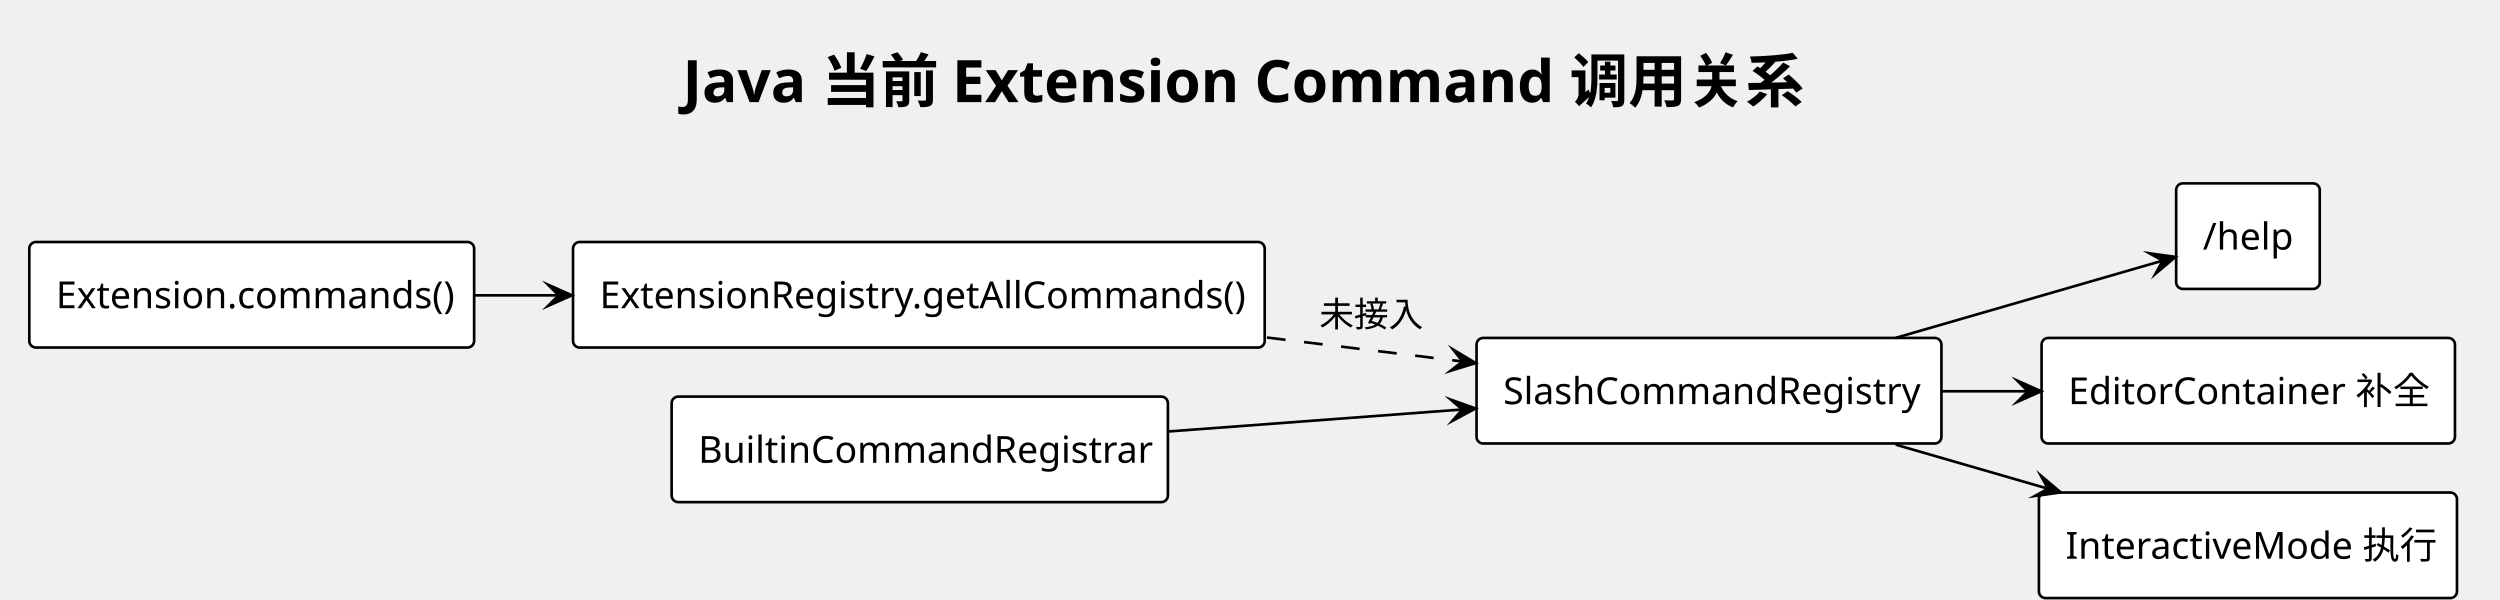
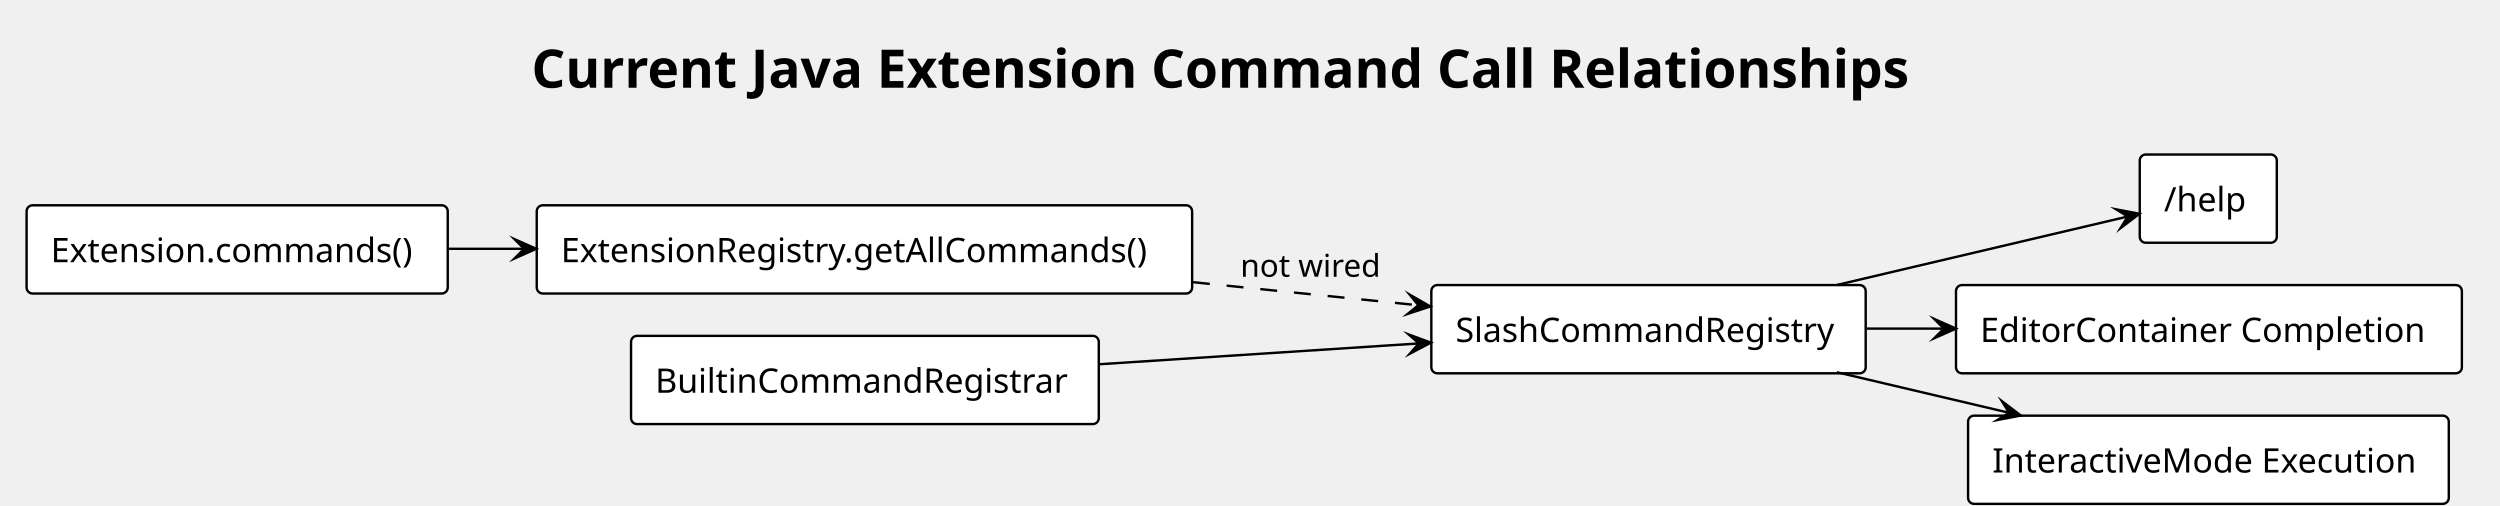
- <svg xmlns="http://www.w3.org/2000/svg" contentStyleType="text/css" data-diagram-type="DESCRIPTION" height="225px" preserveAspectRatio="none" style="width:938px;height:225px;" version="1.1" viewBox="0 0 938 225" width="938px" zoomAndPan="magnify">
+ <svg xmlns="http://www.w3.org/2000/svg" contentStyleType="text/css" data-diagram-type="DESCRIPTION" height="209px" preserveAspectRatio="none" style="width:1034px;height:209px;" version="1.1" viewBox="0 0 1034 209" width="1034px" zoomAndPan="magnify">
  <defs />
  <g>
    <g class="title" data-source-line="64">
-       <text fill="#000000" font-family="'PingFang SC'" font-size="22" font-weight="700" lengthAdjust="spacing" textLength="423.771" x="256.114" y="38.32">Java 当前 Extension Command 调用关系</text>
+       <text fill="#000000" font-family="'sans-serif'" font-size="22" font-weight="700" lengthAdjust="spacing" textLength="592.367" x="219.816" y="36.27">Current Java Extension Command Call Relationships</text>
    </g>
    <g class="entity" data-qualified-name="extension" data-source-line="67" id="ent0001">
-       <rect fill="#FFFFFF" height="39.6" rx="2.5" ry="2.5" style="stroke:#000000;stroke-width:1;" width="166.894" x="11" y="90.8" />
-       <text fill="#000000" font-family="'PingFang SC'" font-size="14" lengthAdjust="spacing" textLength="146.894" x="21" y="115.64">Extension.commands()</text>
+       <rect fill="#FFFFFF" height="36.488" rx="2.5" ry="2.5" style="stroke:#000000;stroke-width:1;" width="174.185" x="11" y="84.91" />
+       <text fill="#000000" font-family="'sans-serif'" font-size="14" lengthAdjust="spacing" textLength="154.185" x="21" y="108.445">Extension.commands()</text>
    </g>
    <g class="entity" data-qualified-name="extensionRegistry" data-source-line="68" id="ent0002">
-       <rect fill="#FFFFFF" height="39.6" rx="2.5" ry="2.5" style="stroke:#000000;stroke-width:1;" width="259.519" x="215" y="90.8" />
-       <text fill="#000000" font-family="'PingFang SC'" font-size="14" lengthAdjust="spacing" textLength="239.519" x="225" y="115.64">ExtensionRegistry.getAllCommands()</text>
+       <rect fill="#FFFFFF" height="36.488" rx="2.5" ry="2.5" style="stroke:#000000;stroke-width:1;" width="271.063" x="222" y="84.91" />
+       <text fill="#000000" font-family="'sans-serif'" font-size="14" lengthAdjust="spacing" textLength="251.064" x="232" y="108.445">ExtensionRegistry.getAllCommands()</text>
    </g>
    <g class="entity" data-qualified-name="slashRegistry" data-source-line="69" id="ent0003">
-       <rect fill="#FFFFFF" height="39.6" rx="2.5" ry="2.5" style="stroke:#000000;stroke-width:1;" width="174.426" x="554" y="126.8" />
-       <text fill="#000000" font-family="'PingFang SC'" font-size="14" lengthAdjust="spacing" textLength="154.426" x="564" y="151.64">SlashCommandRegistry</text>
+       <rect fill="#FFFFFF" height="36.488" rx="2.5" ry="2.5" style="stroke:#000000;stroke-width:1;" width="179.647" x="592" y="117.91" />
+       <text fill="#000000" font-family="'sans-serif'" font-size="14" lengthAdjust="spacing" textLength="159.647" x="602" y="141.445">SlashCommandRegistry</text>
    </g>
    <g class="entity" data-qualified-name="builtin" data-source-line="70" id="ent0004">
-       <rect fill="#FFFFFF" height="39.6" rx="2.5" ry="2.5" style="stroke:#000000;stroke-width:1;" width="186.2" x="252" y="148.8" />
-       <text fill="#000000" font-family="'PingFang SC'" font-size="14" lengthAdjust="spacing" textLength="166.2" x="262" y="173.64">BuiltinCommandRegistrar</text>
+       <rect fill="#FFFFFF" height="36.488" rx="2.5" ry="2.5" style="stroke:#000000;stroke-width:1;" width="193.455" x="261" y="138.91" />
+       <text fill="#000000" font-family="'sans-serif'" font-size="14" lengthAdjust="spacing" textLength="173.455" x="271" y="162.445">BuiltinCommandRegistrar</text>
    </g>
    <g class="entity" data-qualified-name="help" data-source-line="71" id="ent0005">
-       <rect fill="#FFFFFF" height="39.6" rx="2.5" ry="2.5" style="stroke:#000000;stroke-width:1;" width="53.869" x="816.5" y="68.8" />
-       <text fill="#000000" font-family="'PingFang SC'" font-size="14" lengthAdjust="spacing" textLength="33.869" x="826.5" y="93.64">/help</text>
+       <rect fill="#FFFFFF" height="36.488" rx="2.5" ry="2.5" style="stroke:#000000;stroke-width:1;" width="56.688" x="885" y="63.91" />
+       <text fill="#000000" font-family="'sans-serif'" font-size="14" lengthAdjust="spacing" textLength="36.688" x="895" y="87.445">/help</text>
    </g>
    <g class="entity" data-qualified-name="autocomplete" data-source-line="72" id="ent0006">
-       <rect fill="#FFFFFF" height="39.6" rx="2.5" ry="2.5" style="stroke:#000000;stroke-width:1;" width="155.1" x="766" y="126.8" />
-       <text fill="#000000" font-family="'PingFang SC'" font-size="14" lengthAdjust="spacing" textLength="135.1" x="776" y="151.64">EditorContainer 补全</text>
+       <rect fill="#FFFFFF" height="36.488" rx="2.5" ry="2.5" style="stroke:#000000;stroke-width:1;" width="209.232" x="809" y="117.91" />
+       <text fill="#000000" font-family="'sans-serif'" font-size="14" lengthAdjust="spacing" textLength="189.232" x="819" y="141.445">EditorContainer Completion</text>
    </g>
    <g class="entity" data-qualified-name="interactive" data-source-line="73" id="ent0007">
-       <rect fill="#FFFFFF" height="39.6" rx="2.5" ry="2.5" style="stroke:#000000;stroke-width:1;" width="156.857" x="765" y="184.8" />
-       <text fill="#000000" font-family="'PingFang SC'" font-size="14" lengthAdjust="spacing" textLength="136.857" x="775" y="209.64">InteractiveMode 执行</text>
+       <rect fill="#FFFFFF" height="36.488" rx="2.5" ry="2.5" style="stroke:#000000;stroke-width:1;" width="198.821" x="814" y="171.91" />
+       <text fill="#000000" font-family="'sans-serif'" font-size="14" lengthAdjust="spacing" textLength="178.821" x="824" y="195.445">InteractiveMode Execution</text>
    </g>
    <g class="link" data-entity-1="ent0001" data-entity-2="ent0002" data-link-type="dependency" id="lnk8">
-       <polygon fill="#000000" points="214.584,110.8,205.584,106.8,209.584,110.8,205.584,114.8,214.584,110.8" style="stroke:#000000;stroke-width:1;stroke-linejoin:miter;stroke-miterlimit:10;" />
-       <path d="M178.247,110.8 C189.966,110.8 197.241,110.8 209.584,110.8" fill="none" style="stroke:#000000;stroke-width:1;" />
+       <polygon fill="#000000" points="221.79,102.91,212.79,98.91,216.79,102.91,212.79,106.91,221.79,102.91" style="stroke:#000000;stroke-width:1;stroke-linejoin:miter;stroke-miterlimit:10;" />
+       <path d="M185.102,102.91 C196.944,102.91 204.33,102.91 216.79,102.91" fill="none" style="stroke:#000000;stroke-width:1;" />
    </g>
    <g class="link" data-entity-1="ent0002" data-entity-2="ent0003" data-link-type="dependency" id="lnk9">
-       <polygon fill="#000000" points="553.687,136.231,545.24,131.167,548.724,135.623,544.268,139.107,553.687,136.231" style="stroke:#000000;stroke-width:1;stroke-linejoin:miter;stroke-miterlimit:10;" />
-       <path d="M475.38,126.642 C501.878,129.887 524.188,132.619 548.724,135.623" fill="none" style="stroke:#000000;stroke-width:1;stroke-dasharray:7,7;" />
-       <text fill="#000000" font-family="'PingFang SC'" font-size="13" lengthAdjust="spacing" textLength="39" x="495" y="122.58">未接入</text>
+       <polygon fill="#000000" points="591.594,126.762,583.048,121.866,586.62,126.253,582.234,129.825,591.594,126.762" style="stroke:#000000;stroke-width:1;stroke-linejoin:miter;stroke-miterlimit:10;" />
+       <path d="M493.4,116.714 C526.54,120.105 556.233,123.143 586.62,126.253" fill="none" style="stroke:#000000;stroke-width:1;stroke-dasharray:7,7;" />
+       <text fill="#000000" font-family="'sans-serif'" font-size="13" lengthAdjust="spacing" textLength="59.547" x="513" y="114.478">not wired</text>
    </g>
    <g class="link" data-entity-1="ent0004" data-entity-2="ent0003" data-link-type="dependency" id="lnk10">
-       <polygon fill="#000000" points="553.62,153.264,544.347,149.946,548.634,153.637,544.944,157.924,553.62,153.264" style="stroke:#000000;stroke-width:1;stroke-linejoin:miter;stroke-miterlimit:10;" />
-       <path d="M438.217,161.899 C475.096,159.14 512.358,156.351 548.634,153.637" fill="none" style="stroke:#000000;stroke-width:1;" />
+       <polygon fill="#000000" points="591.824,141.717,582.583,138.31,586.834,142.042,583.103,146.293,591.824,141.717" style="stroke:#000000;stroke-width:1;stroke-linejoin:miter;stroke-miterlimit:10;" />
+       <path d="M454.387,150.666 C497.928,147.831 544.132,144.822 586.834,142.042" fill="none" style="stroke:#000000;stroke-width:1;" />
    </g>
    <g class="link" data-entity-1="ent0003" data-entity-2="ent0005" data-link-type="dependency" id="lnk11">
-       <polygon fill="#000000" points="816.262,96.39,806.505,95.048,811.459,97.779,808.728,102.733,816.262,96.39" style="stroke:#000000;stroke-width:1;stroke-linejoin:miter;stroke-miterlimit:10;" />
-       <path d="M711.282,126.758 C747.503,116.281 784.901,105.462 811.459,97.779" fill="none" style="stroke:#000000;stroke-width:1;" />
+       <polygon fill="#000000" points="884.896,88.405,875.219,86.573,880.029,89.55,877.051,94.36,884.896,88.405" style="stroke:#000000;stroke-width:1;stroke-linejoin:miter;stroke-miterlimit:10;" />
+       <path d="M759.739,117.854 C802.871,107.705 849.213,96.801 880.029,89.55" fill="none" style="stroke:#000000;stroke-width:1;" />
    </g>
    <g class="link" data-entity-1="ent0003" data-entity-2="ent0006" data-link-type="dependency" id="lnk12">
-       <polygon fill="#000000" points="765.859,146.8,756.859,142.8,760.859,146.8,756.859,150.8,765.859,146.8" style="stroke:#000000;stroke-width:1;stroke-linejoin:miter;stroke-miterlimit:10;" />
-       <path d="M728.194,146.8 C740.718,146.8 748.541,146.8 760.859,146.8" fill="none" style="stroke:#000000;stroke-width:1;" />
+       <polygon fill="#000000" points="808.975,135.91,799.975,131.91,803.975,135.91,799.975,139.91,808.975,135.91" style="stroke:#000000;stroke-width:1;stroke-linejoin:miter;stroke-miterlimit:10;" />
+       <path d="M772.059,135.91 C784.155,135.91 791.652,135.91 803.975,135.91" fill="none" style="stroke:#000000;stroke-width:1;" />
    </g>
    <g class="link" data-entity-1="ent0003" data-entity-2="ent0007" data-link-type="dependency" id="lnk13">
-       <polygon fill="#000000" points="773.216,184.758,765.682,178.414,768.413,183.368,763.459,186.099,773.216,184.758" style="stroke:#000000;stroke-width:1;stroke-linejoin:miter;stroke-miterlimit:10;" />
-       <path d="M711.282,166.841 C731.316,172.637 748.378,177.573 768.413,183.368" fill="none" style="stroke:#000000;stroke-width:1;" />
+       <polygon fill="#000000" points="835.833,171.871,827.989,165.916,830.966,170.726,826.156,173.703,835.833,171.871" style="stroke:#000000;stroke-width:1;stroke-linejoin:miter;stroke-miterlimit:10;" />
+       <path d="M759.739,153.966 C784.237,159.731 806.473,164.963 830.966,170.726" fill="none" style="stroke:#000000;stroke-width:1;" />
    </g>
  </g>
</svg>
